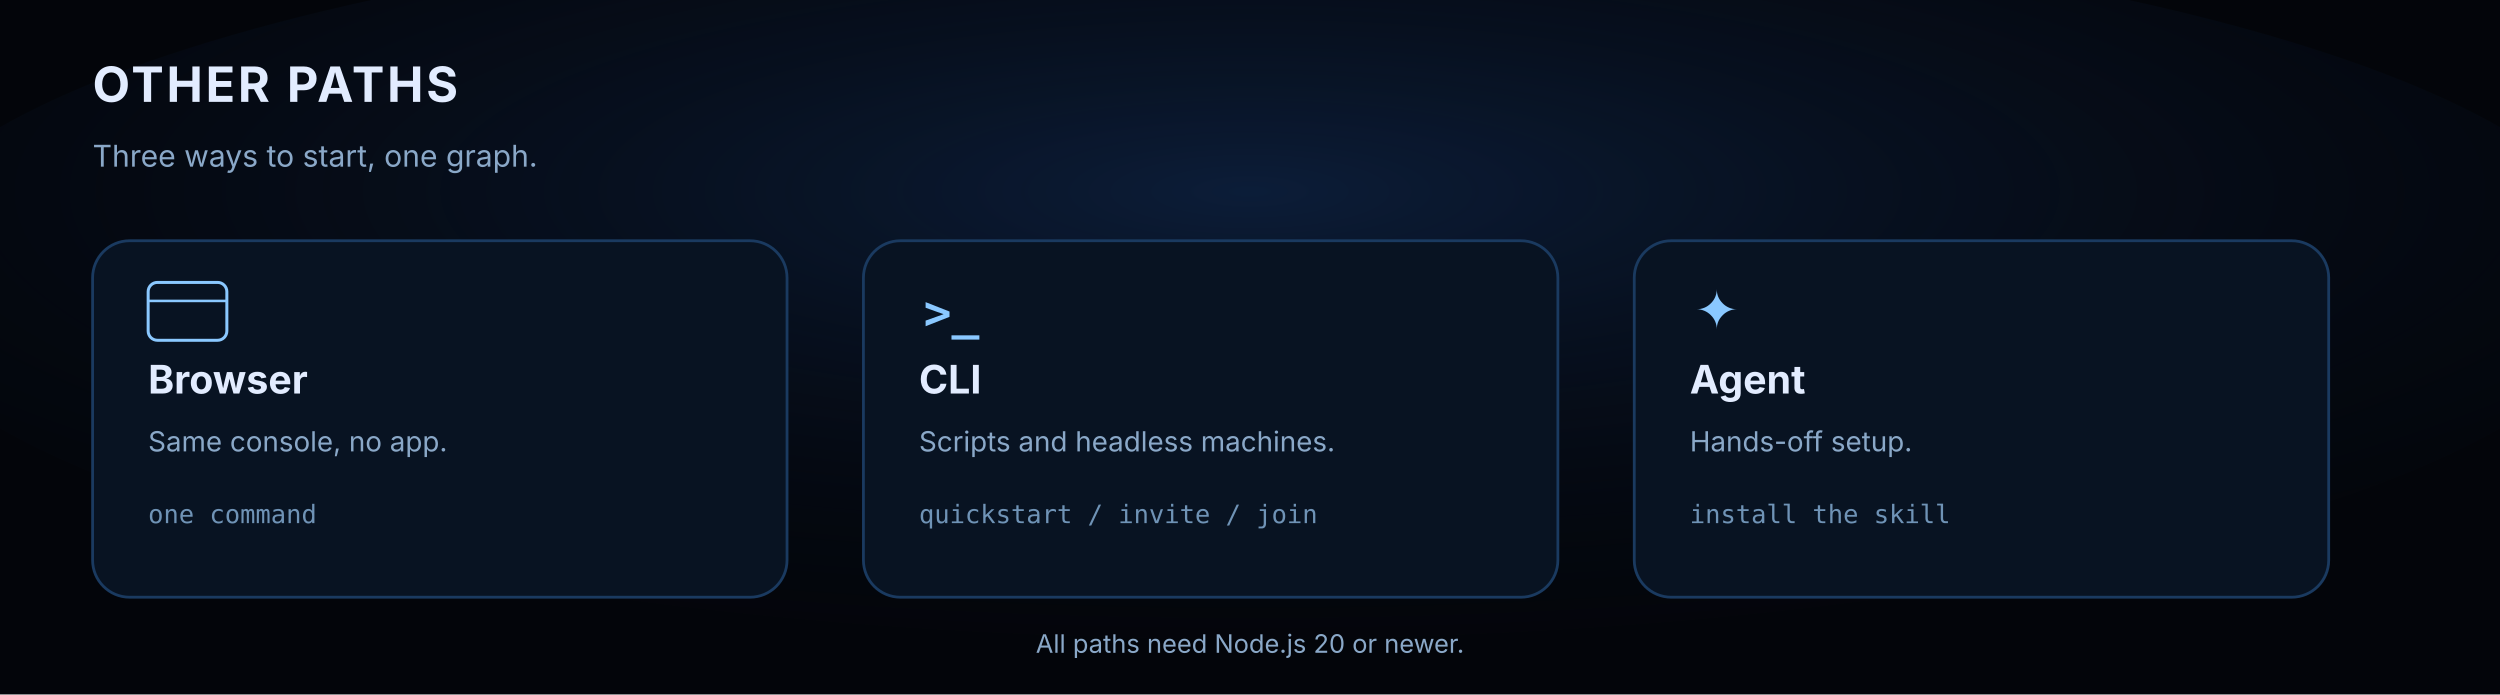
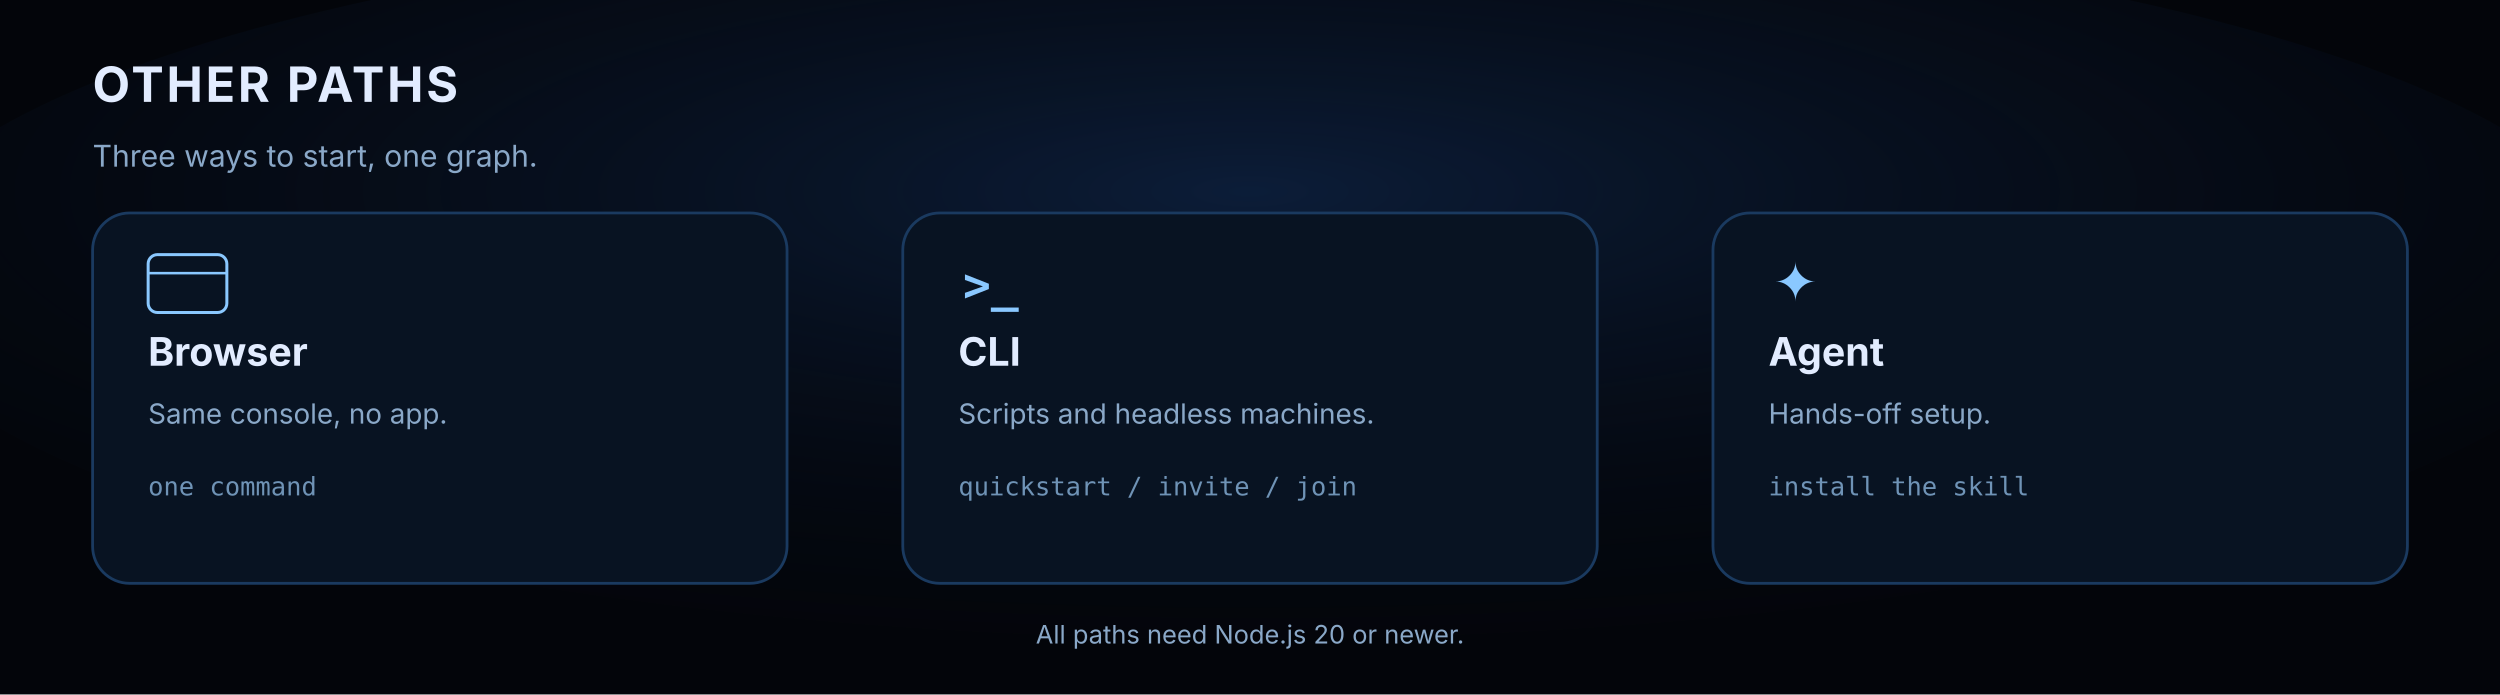
<svg xmlns="http://www.w3.org/2000/svg" width="1080" height="300" viewBox="0 0 1080 300" role="img" aria-label="OTHER PATHS">
  <defs>
    <radialGradient id="glow" cx="50%" cy="38%" r="72%">
      <stop offset="0%" stop-color="#0d2140" stop-opacity="0.85" />
      <stop offset="100%" stop-color="#03050a" stop-opacity="0" />
    </radialGradient>
  </defs>
  <rect width="1080" height="300" fill="#03050a" />
  <ellipse cx="540" cy="120" rx="594" ry="156" fill="url(#glow)" />
  <text x="40" y="44" font-family="'SF Pro Display','Segoe UI',ui-sans-serif,system-ui,sans-serif" font-size="21" fill="#e2ecff" font-weight="700" letter-spacing="1.2">OTHER PATHS</text>
  <text x="40" y="72" font-family="'SF Pro Text','Segoe UI',ui-sans-serif,system-ui,sans-serif" font-size="13" fill="#8aa8c8">Three ways to start, one graph.</text>
-   <rect x="40" y="104" width="300" height="154" rx="16" fill="#081322" stroke="#1a3a60" stroke-width="1.2" />
-   <rect x="64" y="122" width="34" height="25" rx="4" fill="none" stroke="#8ac8ff" stroke-width="1.3" />
-   <path d="M64,130 H98" stroke="#8ac8ff" stroke-width="1.1" />
-   <text x="64" y="170" font-family="'SF Pro Text','Segoe UI',ui-sans-serif,system-ui,sans-serif" font-size="17" fill="#e2ecff" font-weight="700">Browser</text>
-   <text x="64" y="195" font-family="'SF Pro Text','Segoe UI',ui-sans-serif,system-ui,sans-serif" font-size="12" fill="#8aa8c8">Same console, no app.</text>
-   <text x="64" y="226" font-family="'SF Mono','Cascadia Code','Source Code Pro',Consolas,monospace" font-size="11" fill="#6f93b6">one command</text>
-   <rect x="373" y="104" width="300" height="154" rx="16" fill="#081322" stroke="#1a3a60" stroke-width="1.2" />
-   <text x="399" y="142" font-family="'SF Mono','Cascadia Code','Source Code Pro',Consolas,monospace" font-size="20" fill="#8ac8ff" font-weight="700">&gt;_</text>
-   <text x="397" y="170" font-family="'SF Pro Text','Segoe UI',ui-sans-serif,system-ui,sans-serif" font-size="17" fill="#e2ecff" font-weight="700">CLI</text>
-   <text x="397" y="195" font-family="'SF Pro Text','Segoe UI',ui-sans-serif,system-ui,sans-serif" font-size="12" fill="#8aa8c8">Scripts and headless machines.</text>
-   <text x="397" y="226" font-family="'SF Mono','Cascadia Code','Source Code Pro',Consolas,monospace" font-size="11" fill="#6f93b6">quickstart / invite / join</text>
-   <rect x="706" y="104" width="300" height="154" rx="16" fill="#081322" stroke="#1a3a60" stroke-width="1.2" />
-   <text x="732" y="142" font-family="'SF Pro Display','Segoe UI',ui-sans-serif,system-ui,sans-serif" font-size="23" fill="#8ac8ff">✦</text>
-   <text x="730" y="170" font-family="'SF Pro Text','Segoe UI',ui-sans-serif,system-ui,sans-serif" font-size="17" fill="#e2ecff" font-weight="700">Agent</text>
-   <text x="730" y="195" font-family="'SF Pro Text','Segoe UI',ui-sans-serif,system-ui,sans-serif" font-size="12" fill="#8aa8c8">Hands-off setup.</text>
-   <text x="730" y="226" font-family="'SF Mono','Cascadia Code','Source Code Pro',Consolas,monospace" font-size="11" fill="#6f93b6">install the skill</text>
-   <text x="540" y="282" font-family="'SF Pro Text','Segoe UI',ui-sans-serif,system-ui,sans-serif" font-size="11" fill="#8aa8c8" text-anchor="middle">All paths need Node.js 20 or newer.</text>
+   <rect x="40" y="92" width="300" height="160" rx="16" fill="#081322" stroke="#1a3a60" stroke-width="1.2" />
+   <rect x="64" y="110" width="34" height="25" rx="4" fill="none" stroke="#8ac8ff" stroke-width="1.3" />
+   <path d="M64,118 H98" stroke="#8ac8ff" stroke-width="1.1" />
+   <text x="64" y="158" font-family="'SF Pro Text','Segoe UI',ui-sans-serif,system-ui,sans-serif" font-size="17" fill="#e2ecff" font-weight="700">Browser</text>
+   <text x="64" y="183" font-family="'SF Pro Text','Segoe UI',ui-sans-serif,system-ui,sans-serif" font-size="12" fill="#8aa8c8">Same console, no app.</text>
+   <text x="64" y="214" font-family="'SF Mono','Cascadia Code','Source Code Pro',Consolas,monospace" font-size="11" fill="#6f93b6">one command</text>
+   <rect x="390" y="92" width="300" height="160" rx="16" fill="#081322" stroke="#1a3a60" stroke-width="1.2" />
+   <text x="416" y="130" font-family="'SF Mono','Cascadia Code','Source Code Pro',Consolas,monospace" font-size="20" fill="#8ac8ff" font-weight="700">&gt;_</text>
+   <text x="414" y="158" font-family="'SF Pro Text','Segoe UI',ui-sans-serif,system-ui,sans-serif" font-size="17" fill="#e2ecff" font-weight="700">CLI</text>
+   <text x="414" y="183" font-family="'SF Pro Text','Segoe UI',ui-sans-serif,system-ui,sans-serif" font-size="12" fill="#8aa8c8">Scripts and headless machines.</text>
+   <text x="414" y="214" font-family="'SF Mono','Cascadia Code','Source Code Pro',Consolas,monospace" font-size="11" fill="#6f93b6">quickstart / invite / join</text>
+   <rect x="740" y="92" width="300" height="160" rx="16" fill="#081322" stroke="#1a3a60" stroke-width="1.2" />
+   <text x="766" y="130" font-family="'SF Pro Display','Segoe UI',ui-sans-serif,system-ui,sans-serif" font-size="23" fill="#8ac8ff">✦</text>
+   <text x="764" y="158" font-family="'SF Pro Text','Segoe UI',ui-sans-serif,system-ui,sans-serif" font-size="17" fill="#e2ecff" font-weight="700">Agent</text>
+   <text x="764" y="183" font-family="'SF Pro Text','Segoe UI',ui-sans-serif,system-ui,sans-serif" font-size="12" fill="#8aa8c8">Hands-off setup.</text>
+   <text x="764" y="214" font-family="'SF Mono','Cascadia Code','Source Code Pro',Consolas,monospace" font-size="11" fill="#6f93b6">install the skill</text>
+   <text x="540" y="278" font-family="'SF Pro Text','Segoe UI',ui-sans-serif,system-ui,sans-serif" font-size="11" fill="#8aa8c8" text-anchor="middle">All paths need Node.js 20 or newer.</text>
</svg>
